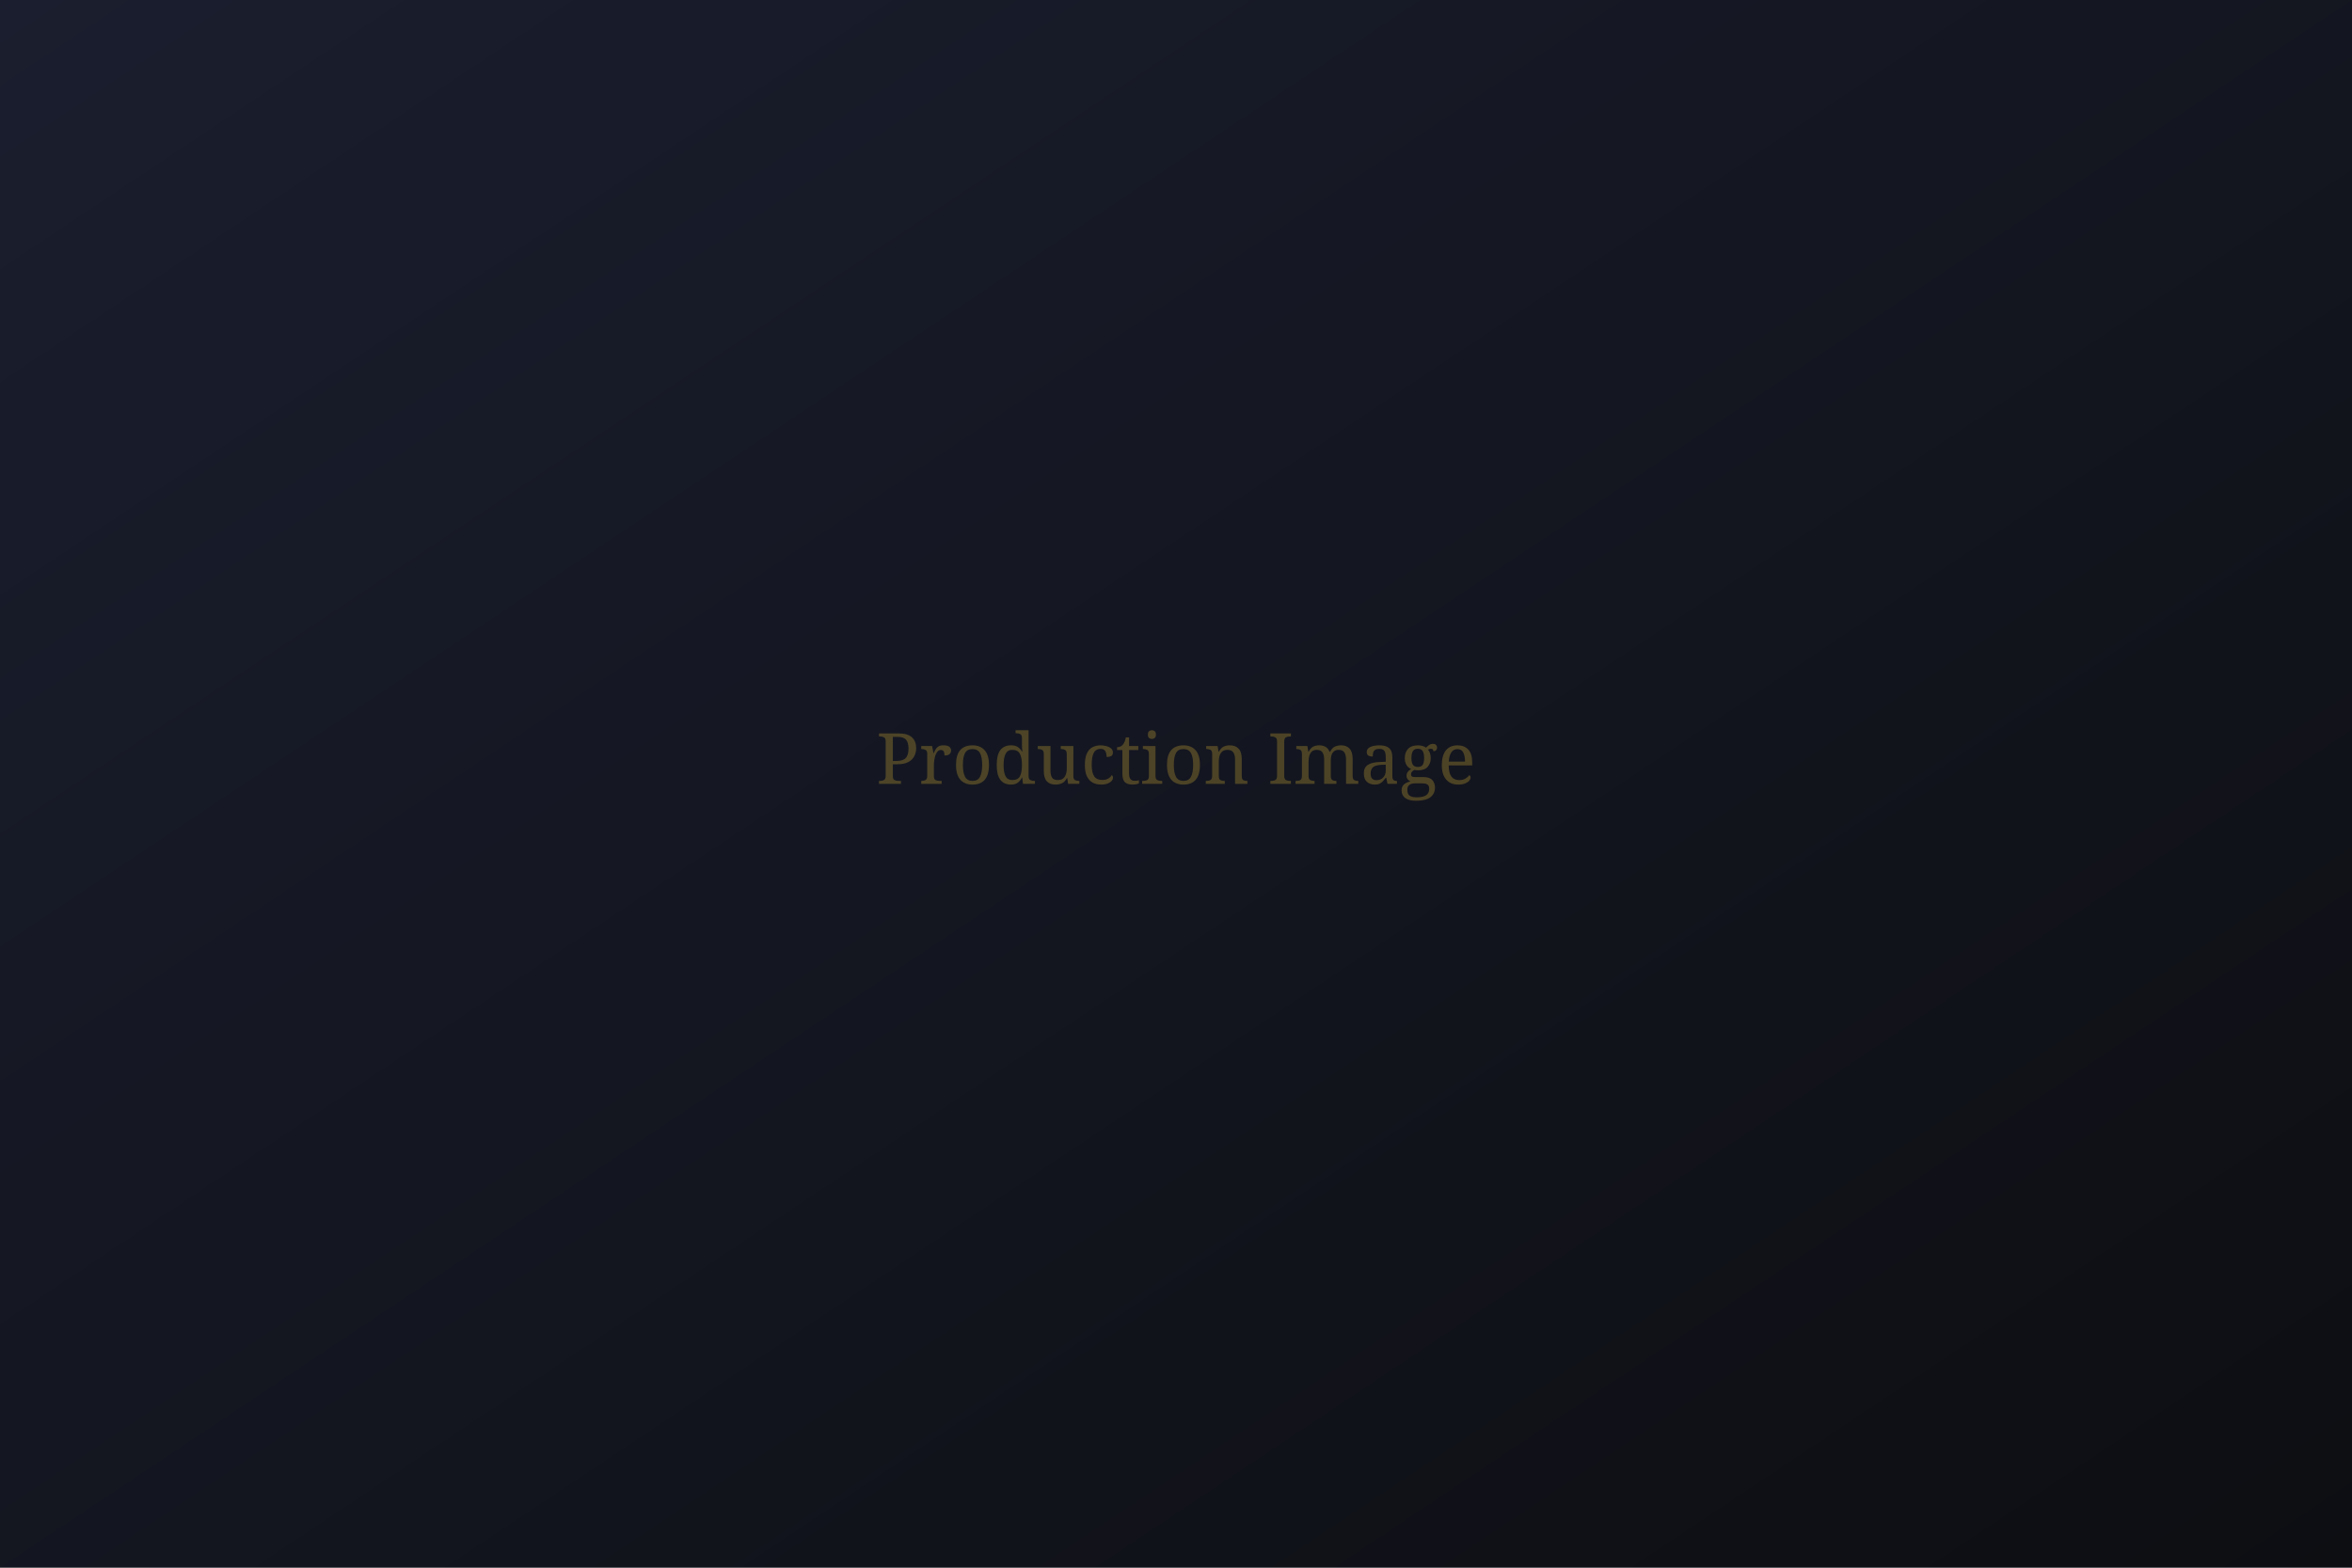
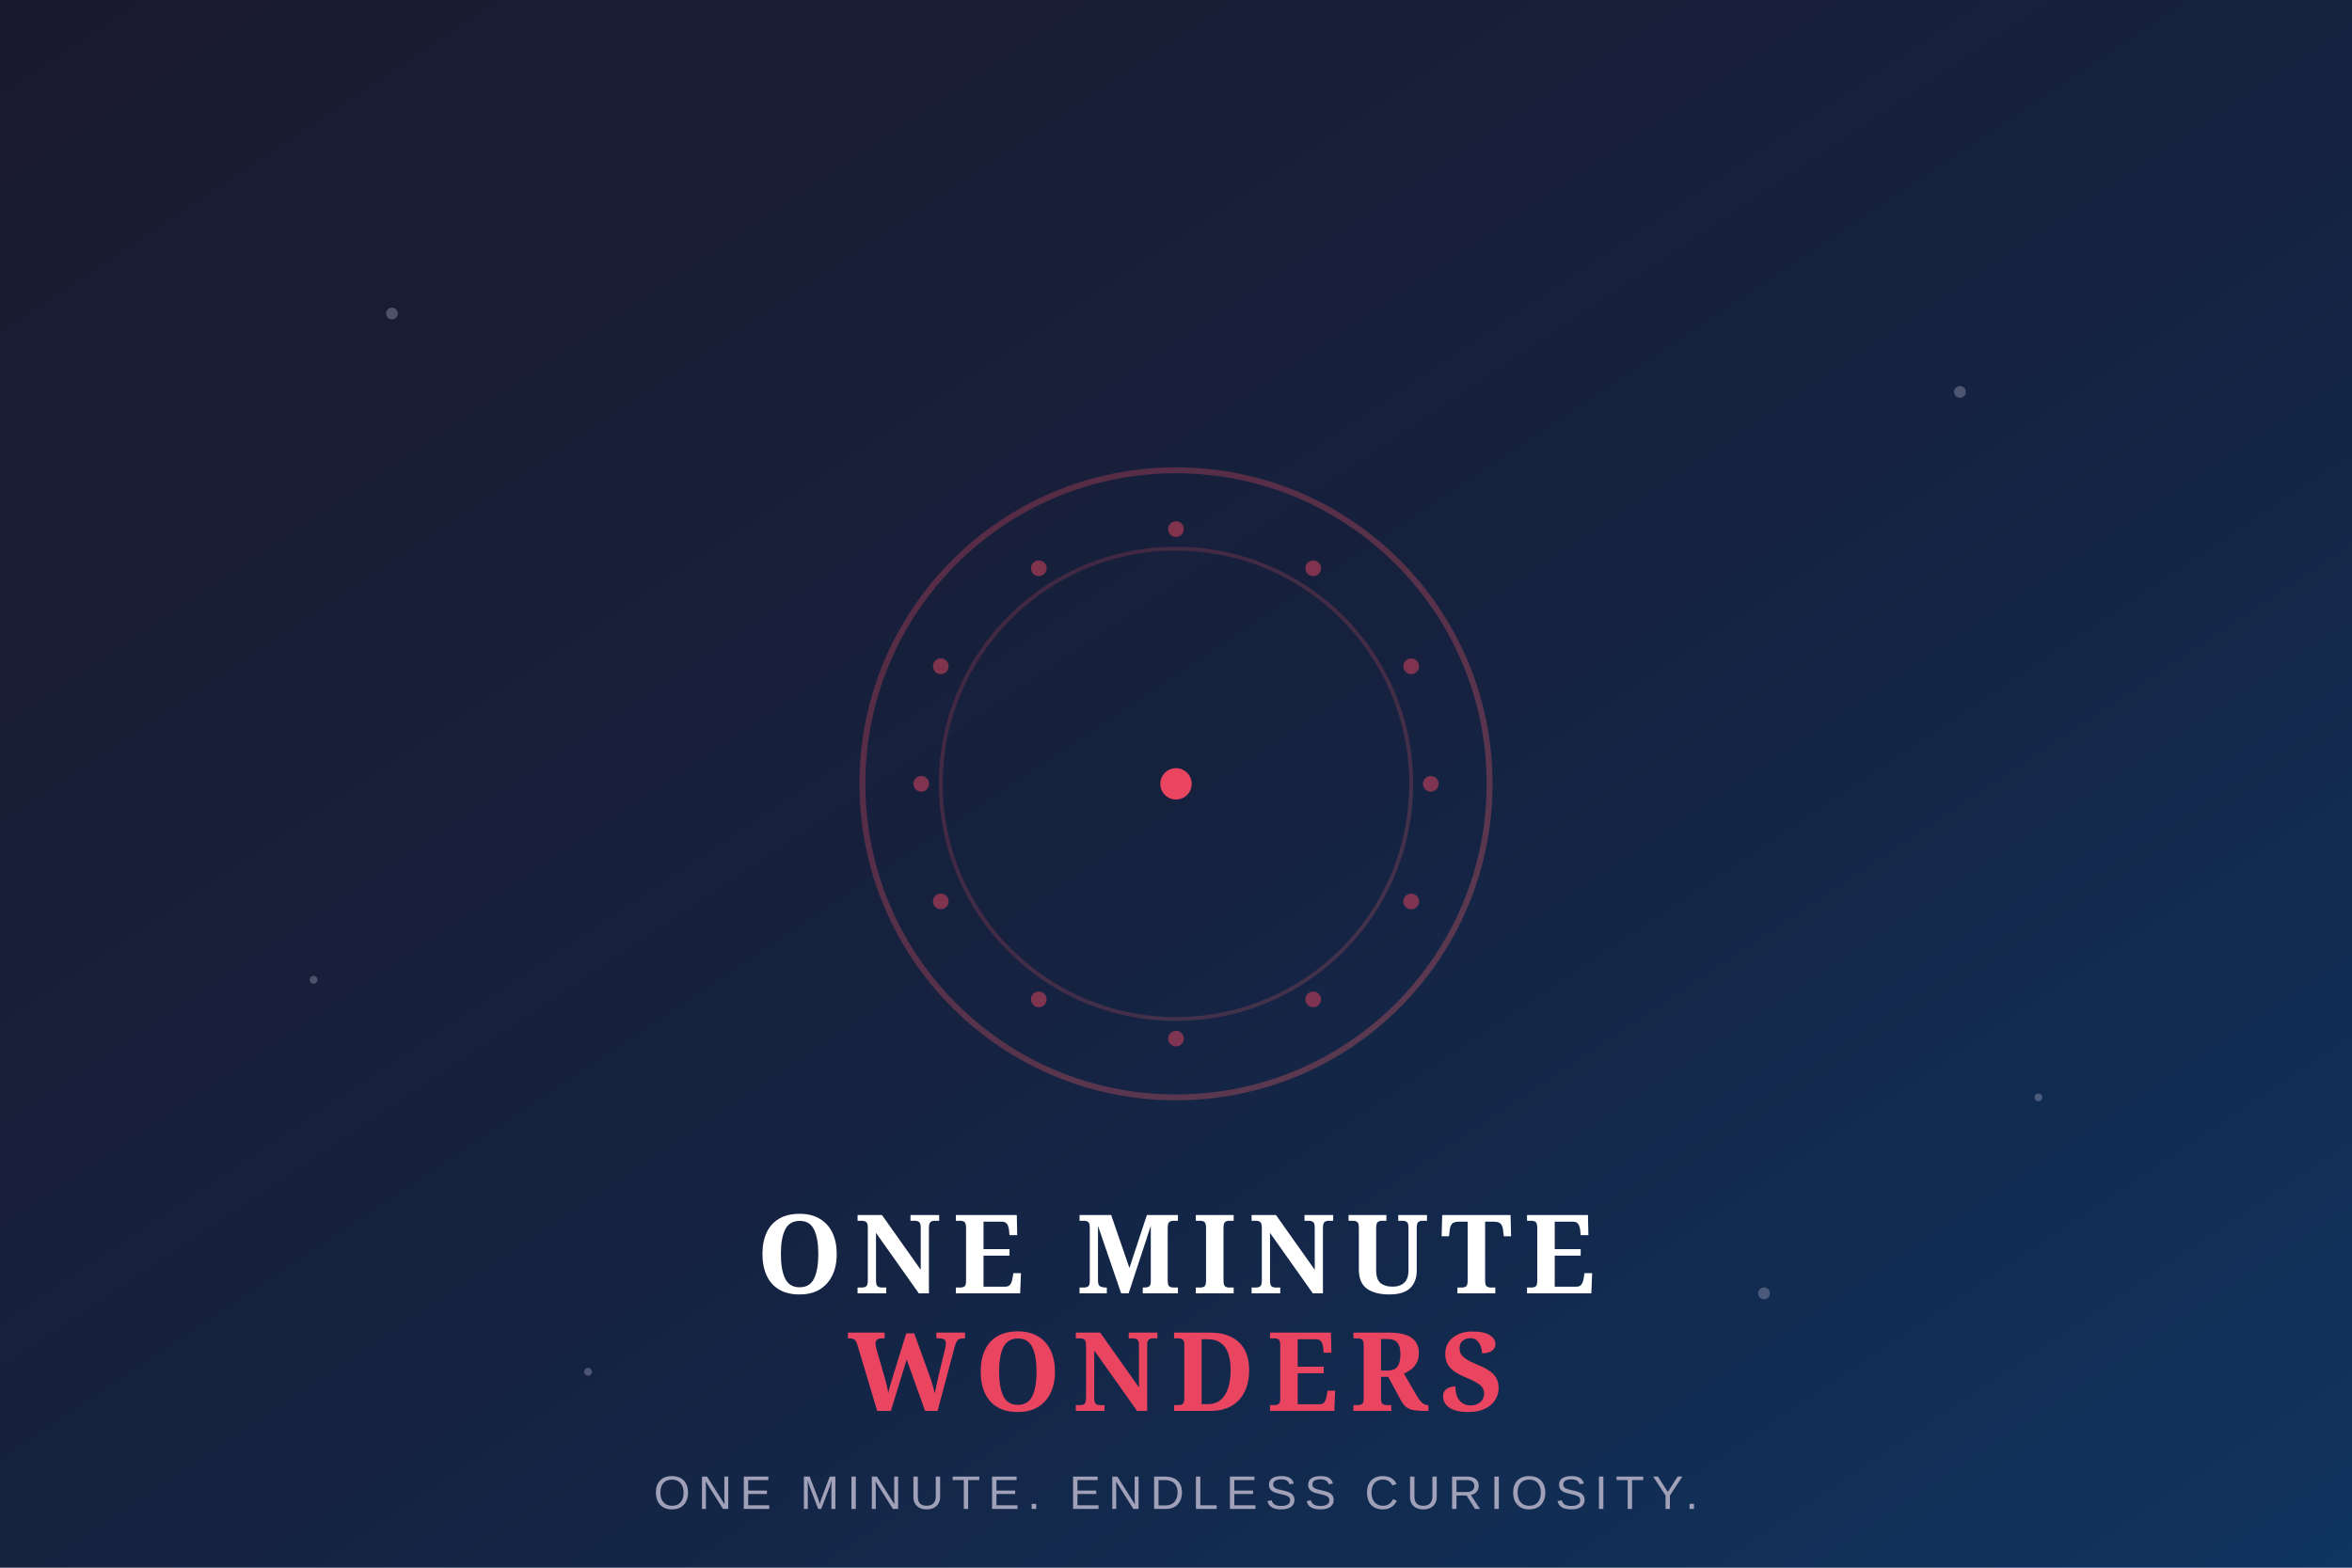
<svg xmlns="http://www.w3.org/2000/svg" width="600" height="400" viewBox="0 0 600 400">
  <defs>
-     <linearGradient id="bg" x1="0%" y1="0%" x2="100%" y2="100%">
-       <stop offset="0%" style="stop-color:#1A1E2E" />
-       <stop offset="100%" style="stop-color:#0D0E12" />
+     <linearGradient id="omw-bg" x1="0%" y1="0%" x2="100%" y2="100%">
+       <stop offset="0%" style="stop-color:#1A1A2E" />
+       <stop offset="50%" style="stop-color:#16213E" />
+       <stop offset="100%" style="stop-color:#0F3460" />
+     </linearGradient>
+     <linearGradient id="omw-accent" x1="0%" y1="0%" x2="100%" y2="100%">
+       <stop offset="0%" style="stop-color:#E94560" />
+       <stop offset="100%" style="stop-color:#FF6B6B" />
    </linearGradient>
  </defs>
-   <rect width="600" height="400" fill="url(#bg)" />
-   <text x="300" y="200" text-anchor="middle" fill="#D4AF37" font-family="serif" font-size="18" opacity="0.3">Production Image</text>
+   <rect width="600" height="400" fill="url(#omw-bg)" />
+   <circle cx="300" cy="200" r="80" fill="none" stroke="url(#omw-accent)" stroke-width="1.5" opacity="0.3" />
+   <circle cx="300" cy="200" r="60" fill="none" stroke="url(#omw-accent)" stroke-width="1" opacity="0.2" />
+   <line x1="300" y1="200" x2="300" y2="155" stroke="url(#omw-accent)" stroke-width="2.5" stroke-linecap="round" />
+   <line x1="300" y1="200" x2="335" y2="200" stroke="url(#omw-accent)" stroke-width="2" stroke-linecap="round" />
+   <circle cx="300" cy="200" r="4" fill="#E94560" />
+   <g fill="#E94560" opacity="0.5">
+     <circle cx="300" cy="135" r="2" />
+     <circle cx="335" cy="145" r="2" />
+     <circle cx="360" cy="170" r="2" />
+     <circle cx="365" cy="200" r="2" />
+     <circle cx="360" cy="230" r="2" />
+     <circle cx="335" cy="255" r="2" />
+     <circle cx="300" cy="265" r="2" />
+     <circle cx="265" cy="255" r="2" />
+     <circle cx="240" cy="230" r="2" />
+     <circle cx="235" cy="200" r="2" />
+     <circle cx="240" cy="170" r="2" />
+     <circle cx="265" cy="145" r="2" />
+   </g>
+   <g fill="#A0A0B8" opacity="0.4">
+     <circle cx="100" cy="80" r="1.5" />
+     <circle cx="500" cy="100" r="1.5" />
+     <circle cx="150" cy="350" r="1" />
+     <circle cx="450" cy="330" r="1.5" />
+     <circle cx="520" cy="280" r="1" />
+     <circle cx="80" cy="250" r="1" />
+   </g>
+   <text x="300" y="330" text-anchor="middle" font-family="Cinzel, Georgia, serif" font-size="28" font-weight="700" fill="#FFFFFF" letter-spacing="3">ONE MINUTE</text>
+   <text x="300" y="360" text-anchor="middle" font-family="Cinzel, Georgia, serif" font-size="28" font-weight="700" fill="#E94560" letter-spacing="3">WONDERS</text>
+   <text x="300" y="385" text-anchor="middle" font-family="Montserrat, Arial, sans-serif" font-size="12" fill="#A0A0B8" letter-spacing="2">ONE MINUTE. ENDLESS CURIOSITY.</text>
</svg>
